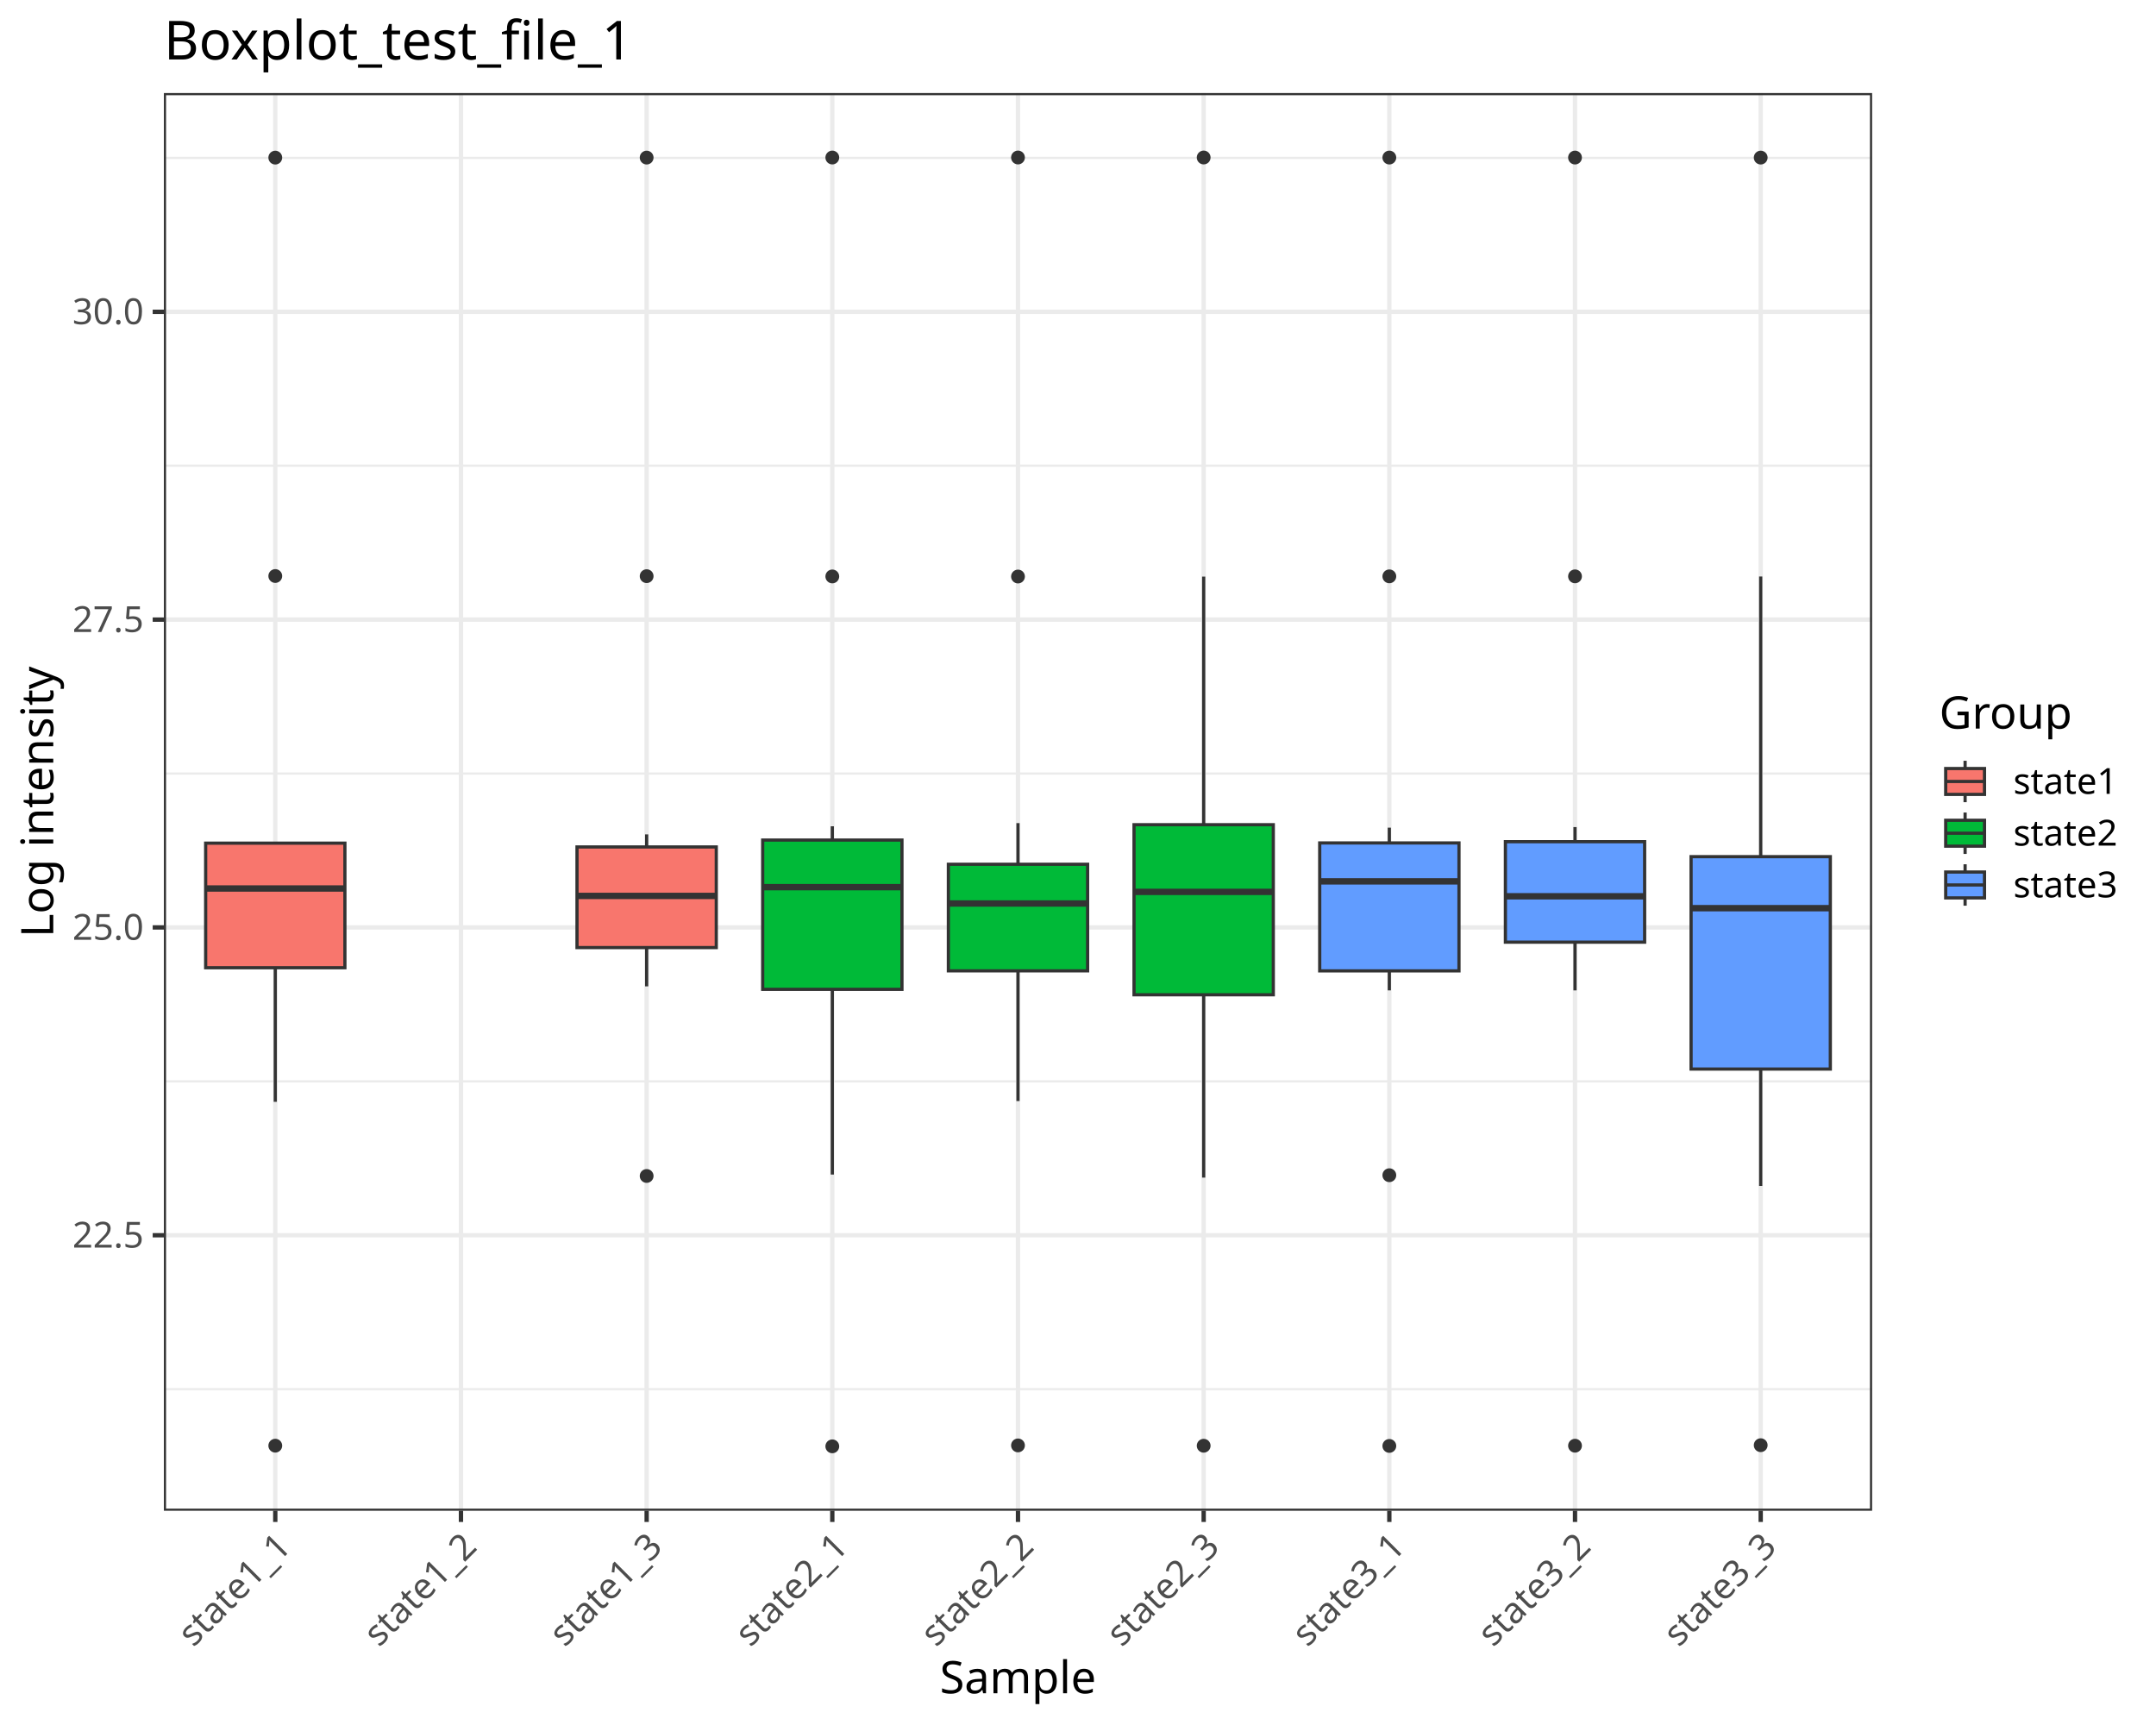
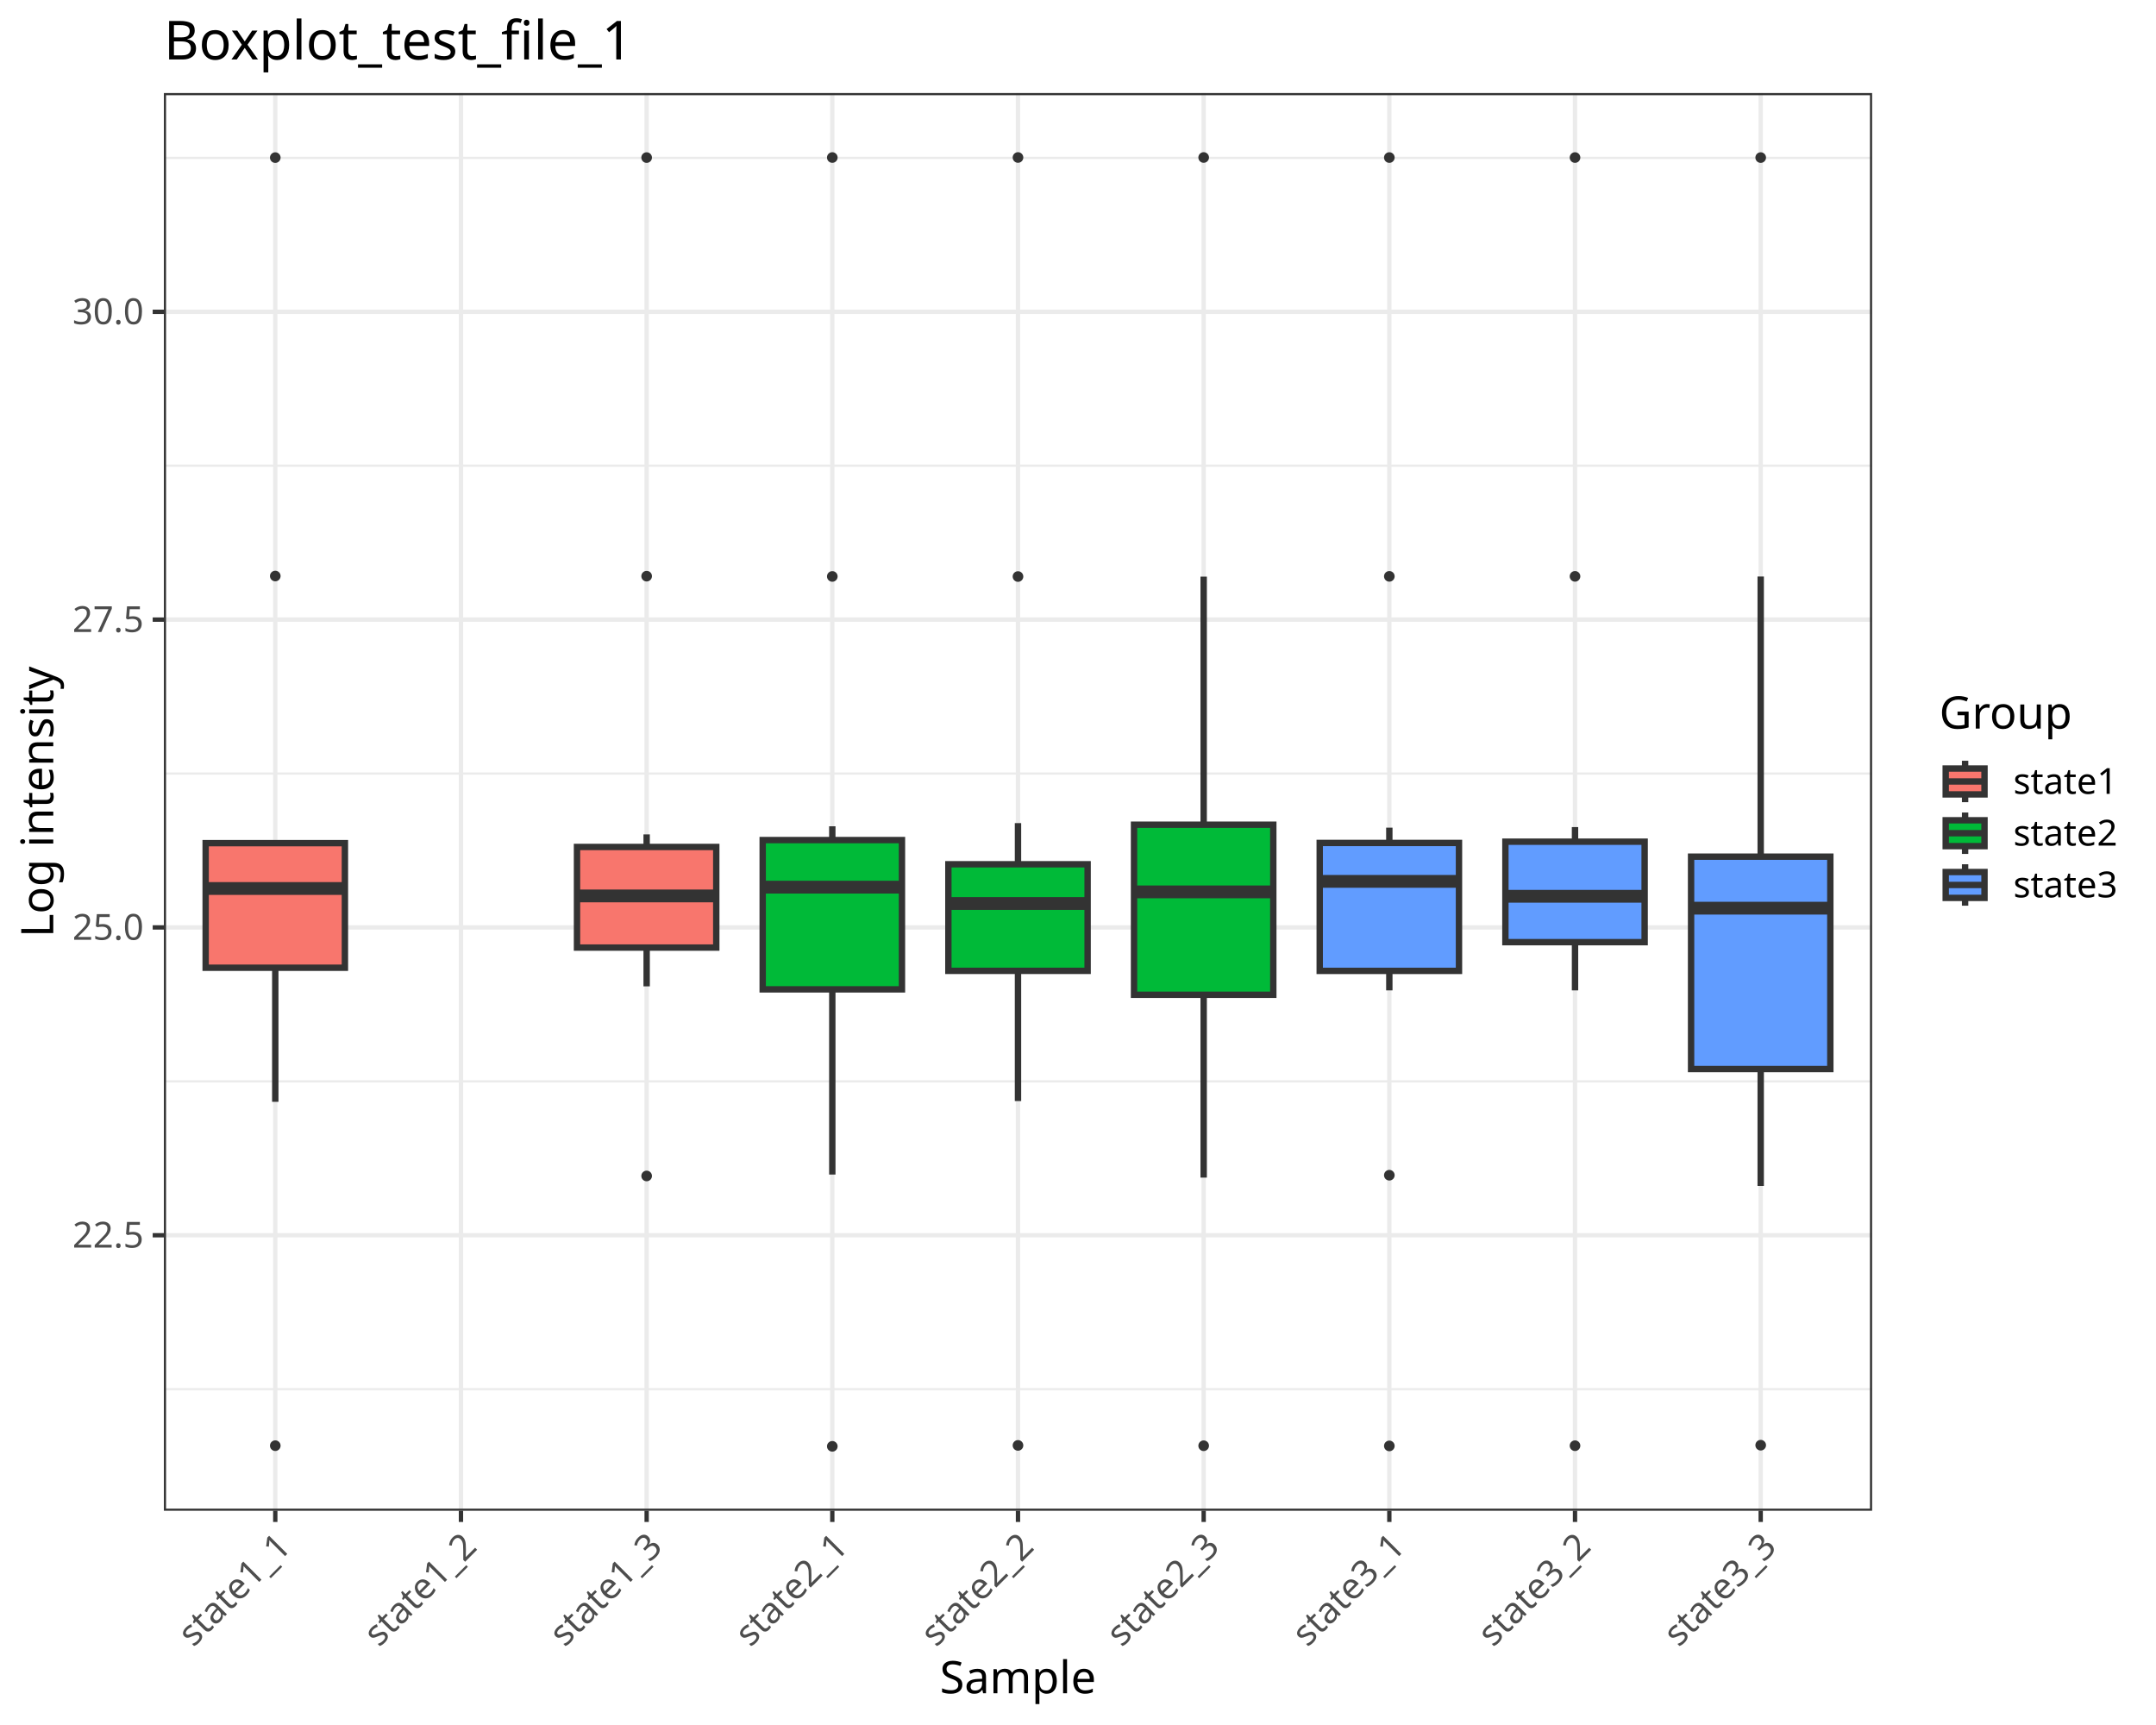
<svg xmlns="http://www.w3.org/2000/svg" class="svglite" data-engine-version="2.0" width="720.00pt" height="576.00pt" viewBox="0 0 720.00 576.00">
  <defs>
    <style type="text/css">
    .svglite line, .svglite polyline, .svglite polygon, .svglite path, .svglite rect, .svglite circle {
      fill: none;
      stroke: #000000;
      stroke-linecap: round;
      stroke-linejoin: round;
      stroke-miterlimit: 10.00;
    }
  </style>
  </defs>
  <rect width="100%" height="100%" style="stroke: none; fill: #FFFFFF;" />
  <defs>
    <clipPath id="cpMC4wMHw3MjAuMDB8MC4wMHw1NzYuMDA=">
      <rect x="0.00" y="0.00" width="720.00" height="576.00" />
    </clipPath>
  </defs>
  <g clip-path="url(#cpMC4wMHw3MjAuMDB8MC4wMHw1NzYuMDA=)">
    <rect x="0.00" y="0.00" width="720.00" height="576.00" style="stroke-width: 1.45; stroke: #FFFFFF; fill: #FFFFFF;" />
  </g>
  <defs>
    <clipPath id="cpNTQuNzN8NjI1LjE5fDMxLjA3fDUwNC40Nw==">
      <rect x="54.73" y="31.07" width="570.47" height="473.40" />
    </clipPath>
  </defs>
  <g clip-path="url(#cpNTQuNzN8NjI1LjE5fDMxLjA3fDUwNC40Nw==)">
    <rect x="54.73" y="31.07" width="570.47" height="473.40" style="stroke-width: 1.45; stroke: none; fill: #FFFFFF;" />
    <polyline points="54.73,463.86 625.19,463.86 " style="stroke-width: 0.73; stroke: #EBEBEB; stroke-linecap: butt;" />
    <polyline points="54.73,361.07 625.19,361.07 " style="stroke-width: 0.73; stroke: #EBEBEB; stroke-linecap: butt;" />
    <polyline points="54.73,258.29 625.19,258.29 " style="stroke-width: 0.73; stroke: #EBEBEB; stroke-linecap: butt;" />
    <polyline points="54.73,155.51 625.19,155.51 " style="stroke-width: 0.73; stroke: #EBEBEB; stroke-linecap: butt;" />
    <polyline points="54.73,52.72 625.19,52.72 " style="stroke-width: 0.73; stroke: #EBEBEB; stroke-linecap: butt;" />
    <polyline points="54.73,412.46 625.19,412.46 " style="stroke-width: 1.45; stroke: #EBEBEB; stroke-linecap: butt;" />
    <polyline points="54.73,309.68 625.19,309.68 " style="stroke-width: 1.45; stroke: #EBEBEB; stroke-linecap: butt;" />
    <polyline points="54.73,206.90 625.19,206.90 " style="stroke-width: 1.45; stroke: #EBEBEB; stroke-linecap: butt;" />
    <polyline points="54.73,104.12 625.19,104.12 " style="stroke-width: 1.45; stroke: #EBEBEB; stroke-linecap: butt;" />
    <polyline points="91.93,504.47 91.93,31.07 " style="stroke-width: 1.45; stroke: #EBEBEB; stroke-linecap: butt;" />
    <polyline points="153.94,504.47 153.94,31.07 " style="stroke-width: 1.45; stroke: #EBEBEB; stroke-linecap: butt;" />
    <polyline points="215.95,504.47 215.95,31.07 " style="stroke-width: 1.45; stroke: #EBEBEB; stroke-linecap: butt;" />
    <polyline points="277.95,504.47 277.95,31.07 " style="stroke-width: 1.45; stroke: #EBEBEB; stroke-linecap: butt;" />
    <polyline points="339.96,504.47 339.96,31.07 " style="stroke-width: 1.45; stroke: #EBEBEB; stroke-linecap: butt;" />
    <polyline points="401.97,504.47 401.97,31.07 " style="stroke-width: 1.45; stroke: #EBEBEB; stroke-linecap: butt;" />
    <polyline points="463.97,504.47 463.97,31.07 " style="stroke-width: 1.45; stroke: #EBEBEB; stroke-linecap: butt;" />
    <polyline points="525.98,504.47 525.98,31.07 " style="stroke-width: 1.45; stroke: #EBEBEB; stroke-linecap: butt;" />
    <polyline points="587.99,504.47 587.99,31.07 " style="stroke-width: 1.45; stroke: #EBEBEB; stroke-linecap: butt;" />
-     <circle cx="91.93" cy="192.34" r="1.95" style="stroke-width: 0.71; stroke: #333333; fill: #333333;" />
-     <circle cx="91.93" cy="52.63" r="1.95" style="stroke-width: 0.71; stroke: #333333; fill: #333333;" />
-     <circle cx="91.93" cy="482.73" r="1.95" style="stroke-width: 0.71; stroke: #333333; fill: #333333;" />
-     <line x1="91.93" y1="281.54" x2="91.93" y2="281.18" style="stroke-width: 1.07; stroke: #333333; stroke-linecap: butt;" />
-     <line x1="91.93" y1="323.14" x2="91.93" y2="367.91" style="stroke-width: 1.07; stroke: #333333; stroke-linecap: butt;" />
-     <polygon points="68.68,281.54 68.68,323.14 115.18,323.14 115.18,281.54 68.68,281.54 " style="stroke-width: 1.07; stroke: #333333; stroke-linecap: butt; stroke-linejoin: miter; fill: #F8766D;" />
-     <line x1="68.68" y1="296.68" x2="115.18" y2="296.68" style="stroke-width: 2.13; stroke: #333333; stroke-linecap: butt; stroke-linejoin: miter;" />
-     <circle cx="215.95" cy="192.39" r="1.95" style="stroke-width: 0.71; stroke: #333333; fill: #333333;" />
-     <circle cx="215.95" cy="52.62" r="1.95" style="stroke-width: 0.71; stroke: #333333; fill: #333333;" />
-     <circle cx="215.95" cy="392.67" r="1.95" style="stroke-width: 0.71; stroke: #333333; fill: #333333;" />
-     <line x1="215.95" y1="282.81" x2="215.95" y2="278.61" style="stroke-width: 1.07; stroke: #333333; stroke-linecap: butt;" />
-     <line x1="215.95" y1="316.41" x2="215.95" y2="329.36" style="stroke-width: 1.07; stroke: #333333; stroke-linecap: butt;" />
-     <polygon points="192.69,282.81 192.69,316.41 239.20,316.41 239.20,282.81 192.69,282.81 " style="stroke-width: 1.07; stroke: #333333; stroke-linecap: butt; stroke-linejoin: miter; fill: #F8766D;" />
-     <line x1="192.69" y1="299.16" x2="239.20" y2="299.16" style="stroke-width: 2.13; stroke: #333333; stroke-linecap: butt; stroke-linejoin: miter;" />
-     <circle cx="277.95" cy="192.48" r="1.95" style="stroke-width: 0.71; stroke: #333333; fill: #333333;" />
-     <circle cx="277.95" cy="52.60" r="1.95" style="stroke-width: 0.71; stroke: #333333; fill: #333333;" />
-     <circle cx="277.95" cy="482.95" r="1.95" style="stroke-width: 0.71; stroke: #333333; fill: #333333;" />
-     <line x1="277.95" y1="280.51" x2="277.95" y2="275.91" style="stroke-width: 1.07; stroke: #333333; stroke-linecap: butt;" />
-     <line x1="277.95" y1="330.36" x2="277.95" y2="392.20" style="stroke-width: 1.07; stroke: #333333; stroke-linecap: butt;" />
-     <polygon points="254.70,280.51 254.70,330.36 301.21,330.36 301.21,280.51 254.70,280.51 " style="stroke-width: 1.07; stroke: #333333; stroke-linecap: butt; stroke-linejoin: miter; fill: #00BA38;" />
-     <line x1="254.70" y1="296.23" x2="301.21" y2="296.23" style="stroke-width: 2.13; stroke: #333333; stroke-linecap: butt; stroke-linejoin: miter;" />
-     <circle cx="339.96" cy="192.51" r="1.95" style="stroke-width: 0.71; stroke: #333333; fill: #333333;" />
-     <circle cx="339.96" cy="52.59" r="1.95" style="stroke-width: 0.71; stroke: #333333; fill: #333333;" />
-     <circle cx="339.96" cy="482.64" r="1.95" style="stroke-width: 0.71; stroke: #333333; fill: #333333;" />
-     <line x1="339.96" y1="288.59" x2="339.96" y2="274.84" style="stroke-width: 1.07; stroke: #333333; stroke-linecap: butt;" />
-     <line x1="339.96" y1="324.18" x2="339.96" y2="367.67" style="stroke-width: 1.07; stroke: #333333; stroke-linecap: butt;" />
-     <polygon points="316.71,288.59 316.71,324.18 363.21,324.18 363.21,288.59 316.71,288.59 " style="stroke-width: 1.07; stroke: #333333; stroke-linecap: butt; stroke-linejoin: miter; fill: #00BA38;" />
-     <line x1="316.71" y1="301.69" x2="363.21" y2="301.69" style="stroke-width: 2.13; stroke: #333333; stroke-linecap: butt; stroke-linejoin: miter;" />
-     <circle cx="401.97" cy="52.59" r="1.95" style="stroke-width: 0.71; stroke: #333333; fill: #333333;" />
-     <circle cx="401.97" cy="482.75" r="1.95" style="stroke-width: 0.71; stroke: #333333; fill: #333333;" />
-     <line x1="401.97" y1="275.38" x2="401.97" y2="192.54" style="stroke-width: 1.07; stroke: #333333; stroke-linecap: butt;" />
-     <line x1="401.97" y1="332.17" x2="401.97" y2="393.21" style="stroke-width: 1.07; stroke: #333333; stroke-linecap: butt;" />
-     <polygon points="378.71,275.38 378.71,332.17 425.22,332.17 425.22,275.38 378.71,275.38 " style="stroke-width: 1.07; stroke: #333333; stroke-linecap: butt; stroke-linejoin: miter; fill: #00BA38;" />
-     <line x1="378.71" y1="297.81" x2="425.22" y2="297.81" style="stroke-width: 2.13; stroke: #333333; stroke-linecap: butt; stroke-linejoin: miter;" />
-     <circle cx="463.97" cy="192.45" r="1.95" style="stroke-width: 0.71; stroke: #333333; fill: #333333;" />
-     <circle cx="463.97" cy="52.61" r="1.95" style="stroke-width: 0.71; stroke: #333333; fill: #333333;" />
-     <circle cx="463.97" cy="482.81" r="1.95" style="stroke-width: 0.71; stroke: #333333; fill: #333333;" />
-     <circle cx="463.97" cy="392.42" r="1.95" style="stroke-width: 0.71; stroke: #333333; fill: #333333;" />
-     <line x1="463.97" y1="281.47" x2="463.97" y2="276.36" style="stroke-width: 1.07; stroke: #333333; stroke-linecap: butt;" />
-     <line x1="463.97" y1="324.19" x2="463.97" y2="330.70" style="stroke-width: 1.07; stroke: #333333; stroke-linecap: butt;" />
-     <polygon points="440.72,281.47 440.72,324.19 487.23,324.19 487.23,281.47 440.72,281.47 " style="stroke-width: 1.07; stroke: #333333; stroke-linecap: butt; stroke-linejoin: miter; fill: #619CFF;" />
-     <line x1="440.72" y1="294.30" x2="487.23" y2="294.30" style="stroke-width: 2.13; stroke: #333333; stroke-linecap: butt; stroke-linejoin: miter;" />
-     <circle cx="525.98" cy="192.45" r="1.95" style="stroke-width: 0.71; stroke: #333333; fill: #333333;" />
-     <circle cx="525.98" cy="52.61" r="1.95" style="stroke-width: 0.71; stroke: #333333; fill: #333333;" />
-     <circle cx="525.98" cy="482.74" r="1.95" style="stroke-width: 0.71; stroke: #333333; fill: #333333;" />
-     <line x1="525.98" y1="281.05" x2="525.98" y2="276.17" style="stroke-width: 1.07; stroke: #333333; stroke-linecap: butt;" />
-     <line x1="525.98" y1="314.60" x2="525.98" y2="330.70" style="stroke-width: 1.07; stroke: #333333; stroke-linecap: butt;" />
-     <polygon points="502.73,281.05 502.73,314.60 549.23,314.60 549.23,281.05 502.73,281.05 " style="stroke-width: 1.07; stroke: #333333; stroke-linecap: butt; stroke-linejoin: miter; fill: #619CFF;" />
-     <line x1="502.73" y1="299.28" x2="549.23" y2="299.28" style="stroke-width: 2.13; stroke: #333333; stroke-linecap: butt; stroke-linejoin: miter;" />
-     <circle cx="587.99" cy="52.62" r="1.95" style="stroke-width: 0.71; stroke: #333333; fill: #333333;" />
-     <circle cx="587.99" cy="482.57" r="1.95" style="stroke-width: 0.71; stroke: #333333; fill: #333333;" />
-     <line x1="587.99" y1="286.05" x2="587.99" y2="192.50" style="stroke-width: 1.07; stroke: #333333; stroke-linecap: butt;" />
-     <line x1="587.99" y1="356.97" x2="587.99" y2="396.00" style="stroke-width: 1.07; stroke: #333333; stroke-linecap: butt;" />
-     <polygon points="564.74,286.05 564.74,356.97 611.24,356.97 611.24,286.05 564.74,286.05 " style="stroke-width: 1.07; stroke: #333333; stroke-linecap: butt; stroke-linejoin: miter; fill: #619CFF;" />
-     <line x1="564.74" y1="303.25" x2="611.24" y2="303.25" style="stroke-width: 2.13; stroke: #333333; stroke-linecap: butt; stroke-linejoin: miter;" />
+     <circle cx="91.93" cy="192.34" r="1.42" style="stroke-width: 0.71; stroke: #333333; fill: #333333;" />
+     <circle cx="91.93" cy="52.63" r="1.42" style="stroke-width: 0.71; stroke: #333333; fill: #333333;" />
+     <circle cx="91.93" cy="482.73" r="1.42" style="stroke-width: 0.71; stroke: #333333; fill: #333333;" />
+     <line x1="91.93" y1="281.54" x2="91.93" y2="281.18" style="stroke-width: 2.13; stroke: #333333; stroke-linecap: butt;" />
+     <line x1="91.93" y1="323.14" x2="91.93" y2="367.91" style="stroke-width: 2.13; stroke: #333333; stroke-linecap: butt;" />
+     <polygon points="68.68,281.54 68.68,323.14 115.18,323.14 115.18,281.54 68.68,281.54 " style="stroke-width: 2.13; stroke: #333333; stroke-linecap: butt; stroke-linejoin: miter; fill: #F8766D;" />
+     <line x1="68.68" y1="296.68" x2="115.18" y2="296.68" style="stroke-width: 4.27; stroke: #333333; stroke-linecap: butt; stroke-linejoin: miter;" />
+     <circle cx="215.95" cy="192.39" r="1.42" style="stroke-width: 0.71; stroke: #333333; fill: #333333;" />
+     <circle cx="215.95" cy="52.62" r="1.42" style="stroke-width: 0.71; stroke: #333333; fill: #333333;" />
+     <circle cx="215.95" cy="392.67" r="1.42" style="stroke-width: 0.71; stroke: #333333; fill: #333333;" />
+     <line x1="215.95" y1="282.81" x2="215.95" y2="278.61" style="stroke-width: 2.13; stroke: #333333; stroke-linecap: butt;" />
+     <line x1="215.95" y1="316.41" x2="215.95" y2="329.36" style="stroke-width: 2.13; stroke: #333333; stroke-linecap: butt;" />
+     <polygon points="192.69,282.81 192.69,316.41 239.20,316.41 239.20,282.81 192.69,282.81 " style="stroke-width: 2.13; stroke: #333333; stroke-linecap: butt; stroke-linejoin: miter; fill: #F8766D;" />
+     <line x1="192.69" y1="299.16" x2="239.20" y2="299.16" style="stroke-width: 4.27; stroke: #333333; stroke-linecap: butt; stroke-linejoin: miter;" />
+     <circle cx="277.95" cy="192.48" r="1.42" style="stroke-width: 0.71; stroke: #333333; fill: #333333;" />
+     <circle cx="277.95" cy="52.60" r="1.42" style="stroke-width: 0.71; stroke: #333333; fill: #333333;" />
+     <circle cx="277.95" cy="482.95" r="1.42" style="stroke-width: 0.71; stroke: #333333; fill: #333333;" />
+     <line x1="277.95" y1="280.51" x2="277.95" y2="275.91" style="stroke-width: 2.13; stroke: #333333; stroke-linecap: butt;" />
+     <line x1="277.95" y1="330.36" x2="277.95" y2="392.20" style="stroke-width: 2.13; stroke: #333333; stroke-linecap: butt;" />
+     <polygon points="254.70,280.51 254.70,330.36 301.21,330.36 301.21,280.51 254.70,280.51 " style="stroke-width: 2.13; stroke: #333333; stroke-linecap: butt; stroke-linejoin: miter; fill: #00BA38;" />
+     <line x1="254.70" y1="296.23" x2="301.21" y2="296.23" style="stroke-width: 4.27; stroke: #333333; stroke-linecap: butt; stroke-linejoin: miter;" />
+     <circle cx="339.96" cy="192.51" r="1.42" style="stroke-width: 0.71; stroke: #333333; fill: #333333;" />
+     <circle cx="339.96" cy="52.59" r="1.42" style="stroke-width: 0.71; stroke: #333333; fill: #333333;" />
+     <circle cx="339.96" cy="482.64" r="1.42" style="stroke-width: 0.71; stroke: #333333; fill: #333333;" />
+     <line x1="339.96" y1="288.59" x2="339.96" y2="274.84" style="stroke-width: 2.13; stroke: #333333; stroke-linecap: butt;" />
+     <line x1="339.96" y1="324.18" x2="339.96" y2="367.67" style="stroke-width: 2.13; stroke: #333333; stroke-linecap: butt;" />
+     <polygon points="316.71,288.59 316.71,324.18 363.21,324.18 363.21,288.59 316.71,288.59 " style="stroke-width: 2.13; stroke: #333333; stroke-linecap: butt; stroke-linejoin: miter; fill: #00BA38;" />
+     <line x1="316.71" y1="301.69" x2="363.21" y2="301.69" style="stroke-width: 4.27; stroke: #333333; stroke-linecap: butt; stroke-linejoin: miter;" />
+     <circle cx="401.97" cy="52.59" r="1.42" style="stroke-width: 0.71; stroke: #333333; fill: #333333;" />
+     <circle cx="401.97" cy="482.75" r="1.42" style="stroke-width: 0.71; stroke: #333333; fill: #333333;" />
+     <line x1="401.97" y1="275.38" x2="401.97" y2="192.54" style="stroke-width: 2.13; stroke: #333333; stroke-linecap: butt;" />
+     <line x1="401.97" y1="332.17" x2="401.97" y2="393.21" style="stroke-width: 2.13; stroke: #333333; stroke-linecap: butt;" />
+     <polygon points="378.71,275.38 378.71,332.17 425.22,332.17 425.22,275.38 378.71,275.38 " style="stroke-width: 2.13; stroke: #333333; stroke-linecap: butt; stroke-linejoin: miter; fill: #00BA38;" />
+     <line x1="378.71" y1="297.81" x2="425.22" y2="297.81" style="stroke-width: 4.27; stroke: #333333; stroke-linecap: butt; stroke-linejoin: miter;" />
+     <circle cx="463.97" cy="192.45" r="1.42" style="stroke-width: 0.71; stroke: #333333; fill: #333333;" />
+     <circle cx="463.97" cy="52.61" r="1.42" style="stroke-width: 0.71; stroke: #333333; fill: #333333;" />
+     <circle cx="463.97" cy="482.81" r="1.42" style="stroke-width: 0.71; stroke: #333333; fill: #333333;" />
+     <circle cx="463.97" cy="392.42" r="1.42" style="stroke-width: 0.71; stroke: #333333; fill: #333333;" />
+     <line x1="463.97" y1="281.47" x2="463.97" y2="276.36" style="stroke-width: 2.13; stroke: #333333; stroke-linecap: butt;" />
+     <line x1="463.97" y1="324.19" x2="463.97" y2="330.70" style="stroke-width: 2.13; stroke: #333333; stroke-linecap: butt;" />
+     <polygon points="440.72,281.47 440.72,324.19 487.23,324.19 487.23,281.47 440.72,281.47 " style="stroke-width: 2.13; stroke: #333333; stroke-linecap: butt; stroke-linejoin: miter; fill: #619CFF;" />
+     <line x1="440.72" y1="294.30" x2="487.23" y2="294.30" style="stroke-width: 4.27; stroke: #333333; stroke-linecap: butt; stroke-linejoin: miter;" />
+     <circle cx="525.98" cy="192.45" r="1.42" style="stroke-width: 0.71; stroke: #333333; fill: #333333;" />
+     <circle cx="525.98" cy="52.61" r="1.42" style="stroke-width: 0.71; stroke: #333333; fill: #333333;" />
+     <circle cx="525.98" cy="482.74" r="1.42" style="stroke-width: 0.71; stroke: #333333; fill: #333333;" />
+     <line x1="525.98" y1="281.05" x2="525.98" y2="276.17" style="stroke-width: 2.13; stroke: #333333; stroke-linecap: butt;" />
+     <line x1="525.98" y1="314.60" x2="525.98" y2="330.70" style="stroke-width: 2.13; stroke: #333333; stroke-linecap: butt;" />
+     <polygon points="502.73,281.05 502.73,314.60 549.23,314.60 549.23,281.05 502.73,281.05 " style="stroke-width: 2.13; stroke: #333333; stroke-linecap: butt; stroke-linejoin: miter; fill: #619CFF;" />
+     <line x1="502.73" y1="299.28" x2="549.23" y2="299.28" style="stroke-width: 4.27; stroke: #333333; stroke-linecap: butt; stroke-linejoin: miter;" />
+     <circle cx="587.99" cy="52.62" r="1.42" style="stroke-width: 0.71; stroke: #333333; fill: #333333;" />
+     <circle cx="587.99" cy="482.57" r="1.42" style="stroke-width: 0.71; stroke: #333333; fill: #333333;" />
+     <line x1="587.99" y1="286.05" x2="587.99" y2="192.50" style="stroke-width: 2.13; stroke: #333333; stroke-linecap: butt;" />
+     <line x1="587.99" y1="356.97" x2="587.99" y2="396.00" style="stroke-width: 2.13; stroke: #333333; stroke-linecap: butt;" />
+     <polygon points="564.74,286.05 564.74,356.97 611.24,356.97 611.24,286.05 564.74,286.05 " style="stroke-width: 2.13; stroke: #333333; stroke-linecap: butt; stroke-linejoin: miter; fill: #619CFF;" />
+     <line x1="564.74" y1="303.25" x2="611.24" y2="303.25" style="stroke-width: 4.27; stroke: #333333; stroke-linecap: butt; stroke-linejoin: miter;" />
    <rect x="54.73" y="31.07" width="570.47" height="473.40" style="stroke-width: 1.45; stroke: #333333;" />
  </g>
  <g clip-path="url(#cpMC4wMHw3MjAuMDB8MC4wMHw1NzYuMDA=)">
    <text x="48.00" y="416.59" text-anchor="end" style="font-size: 12.00px; fill: #4D4D4D; font-family: sans;" textLength="23.36px" lengthAdjust="spacingAndGlyphs">22.5</text>
    <text x="48.00" y="313.81" text-anchor="end" style="font-size: 12.00px; fill: #4D4D4D; font-family: sans;" textLength="23.36px" lengthAdjust="spacingAndGlyphs">25.0</text>
    <text x="48.00" y="211.03" text-anchor="end" style="font-size: 12.00px; fill: #4D4D4D; font-family: sans;" textLength="23.36px" lengthAdjust="spacingAndGlyphs">27.5</text>
    <text x="48.00" y="108.24" text-anchor="end" style="font-size: 12.00px; fill: #4D4D4D; font-family: sans;" textLength="23.36px" lengthAdjust="spacingAndGlyphs">30.0</text>
    <polyline points="50.99,412.46 54.73,412.46 " style="stroke-width: 1.45; stroke: #333333; stroke-linecap: butt;" />
    <polyline points="50.99,309.68 54.73,309.68 " style="stroke-width: 1.45; stroke: #333333; stroke-linecap: butt;" />
    <polyline points="50.99,206.90 54.73,206.90 " style="stroke-width: 1.45; stroke: #333333; stroke-linecap: butt;" />
    <polyline points="50.99,104.12 54.73,104.12 " style="stroke-width: 1.45; stroke: #333333; stroke-linecap: butt;" />
    <polyline points="91.93,508.21 91.93,504.47 " style="stroke-width: 1.45; stroke: #333333; stroke-linecap: butt;" />
    <polyline points="153.94,508.21 153.94,504.47 " style="stroke-width: 1.45; stroke: #333333; stroke-linecap: butt;" />
    <polyline points="215.95,508.21 215.95,504.47 " style="stroke-width: 1.45; stroke: #333333; stroke-linecap: butt;" />
    <polyline points="277.95,508.21 277.95,504.47 " style="stroke-width: 1.45; stroke: #333333; stroke-linecap: butt;" />
    <polyline points="339.96,508.21 339.96,504.47 " style="stroke-width: 1.45; stroke: #333333; stroke-linecap: butt;" />
    <polyline points="401.97,508.21 401.97,504.47 " style="stroke-width: 1.45; stroke: #333333; stroke-linecap: butt;" />
    <polyline points="463.97,508.21 463.97,504.47 " style="stroke-width: 1.45; stroke: #333333; stroke-linecap: butt;" />
    <polyline points="525.98,508.21 525.98,504.47 " style="stroke-width: 1.45; stroke: #333333; stroke-linecap: butt;" />
    <polyline points="587.99,508.21 587.99,504.47 " style="stroke-width: 1.45; stroke: #333333; stroke-linecap: butt;" />
    <text transform="translate(97.77,517.04) rotate(-45)" text-anchor="end" style="font-size: 12.00px; fill: #4D4D4D; font-family: sans;" textLength="46.04px" lengthAdjust="spacingAndGlyphs">state1_1</text>
    <text transform="translate(159.78,517.04) rotate(-45)" text-anchor="end" style="font-size: 12.00px; fill: #4D4D4D; font-family: sans;" textLength="46.04px" lengthAdjust="spacingAndGlyphs">state1_2</text>
    <text transform="translate(221.78,517.04) rotate(-45)" text-anchor="end" style="font-size: 12.00px; fill: #4D4D4D; font-family: sans;" textLength="46.04px" lengthAdjust="spacingAndGlyphs">state1_3</text>
    <text transform="translate(283.79,517.04) rotate(-45)" text-anchor="end" style="font-size: 12.00px; fill: #4D4D4D; font-family: sans;" textLength="46.04px" lengthAdjust="spacingAndGlyphs">state2_1</text>
    <text transform="translate(345.80,517.04) rotate(-45)" text-anchor="end" style="font-size: 12.00px; fill: #4D4D4D; font-family: sans;" textLength="46.04px" lengthAdjust="spacingAndGlyphs">state2_2</text>
    <text transform="translate(407.81,517.04) rotate(-45)" text-anchor="end" style="font-size: 12.00px; fill: #4D4D4D; font-family: sans;" textLength="46.04px" lengthAdjust="spacingAndGlyphs">state2_3</text>
    <text transform="translate(469.81,517.04) rotate(-45)" text-anchor="end" style="font-size: 12.00px; fill: #4D4D4D; font-family: sans;" textLength="46.04px" lengthAdjust="spacingAndGlyphs">state3_1</text>
    <text transform="translate(531.82,517.04) rotate(-45)" text-anchor="end" style="font-size: 12.00px; fill: #4D4D4D; font-family: sans;" textLength="46.04px" lengthAdjust="spacingAndGlyphs">state3_2</text>
    <text transform="translate(593.83,517.04) rotate(-45)" text-anchor="end" style="font-size: 12.00px; fill: #4D4D4D; font-family: sans;" textLength="46.04px" lengthAdjust="spacingAndGlyphs">state3_3</text>
    <text x="339.96" y="565.41" text-anchor="middle" style="font-size: 15.00px; font-family: sans;" textLength="50.87px" lengthAdjust="spacingAndGlyphs">Sample</text>
    <text transform="translate(17.79,267.77) rotate(-90)" text-anchor="middle" style="font-size: 15.00px; font-family: sans;" textLength="84.23px" lengthAdjust="spacingAndGlyphs">Log intensity</text>
    <rect x="640.14" y="223.92" width="72.39" height="87.69" style="stroke-width: 1.45; stroke: none; fill: #FFFFFF;" />
    <text x="647.61" y="243.28" style="font-size: 15.00px; font-family: sans;" textLength="41.70px" lengthAdjust="spacingAndGlyphs">Group</text>
    <rect x="647.61" y="252.30" width="17.28" height="17.28" style="stroke-width: 1.45; stroke: none; fill: #FFFFFF;" />
-     <polyline points="656.25,267.86 656.25,265.26 " style="stroke-width: 1.07; stroke: #333333; stroke-linecap: butt; stroke-linejoin: miter;" />
-     <polyline points="656.25,256.62 656.25,254.03 " style="stroke-width: 1.07; stroke: #333333; stroke-linecap: butt; stroke-linejoin: miter;" />
-     <rect x="649.77" y="256.62" width="12.96" height="8.64" style="stroke-width: 1.07; stroke: #333333; stroke-linecap: butt; stroke-linejoin: miter; fill: #F8766D;" />
-     <polyline points="649.77,260.94 662.73,260.94 " style="stroke-width: 1.07; stroke: #333333; stroke-linecap: butt; stroke-linejoin: miter;" />
+     <polyline points="656.25,267.86 656.25,265.26 " style="stroke-width: 2.13; stroke: #333333; stroke-linecap: butt; stroke-linejoin: miter;" />
+     <polyline points="656.25,256.62 656.25,254.03 " style="stroke-width: 2.13; stroke: #333333; stroke-linecap: butt; stroke-linejoin: miter;" />
+     <rect x="649.77" y="256.62" width="12.96" height="8.64" style="stroke-width: 2.13; stroke: #333333; stroke-linecap: butt; stroke-linejoin: miter; fill: #F8766D;" />
+     <polyline points="649.77,260.94 662.73,260.94 " style="stroke-width: 2.13; stroke: #333333; stroke-linecap: butt; stroke-linejoin: miter;" />
    <rect x="647.61" y="269.58" width="17.28" height="17.28" style="stroke-width: 1.45; stroke: none; fill: #FFFFFF;" />
-     <polyline points="656.25,285.14 656.25,282.54 " style="stroke-width: 1.07; stroke: #333333; stroke-linecap: butt; stroke-linejoin: miter;" />
-     <polyline points="656.25,273.90 656.25,271.31 " style="stroke-width: 1.07; stroke: #333333; stroke-linecap: butt; stroke-linejoin: miter;" />
-     <rect x="649.77" y="273.90" width="12.96" height="8.64" style="stroke-width: 1.07; stroke: #333333; stroke-linecap: butt; stroke-linejoin: miter; fill: #00BA38;" />
-     <polyline points="649.77,278.22 662.73,278.22 " style="stroke-width: 1.07; stroke: #333333; stroke-linecap: butt; stroke-linejoin: miter;" />
+     <polyline points="656.25,285.14 656.25,282.54 " style="stroke-width: 2.13; stroke: #333333; stroke-linecap: butt; stroke-linejoin: miter;" />
+     <polyline points="656.25,273.90 656.25,271.31 " style="stroke-width: 2.13; stroke: #333333; stroke-linecap: butt; stroke-linejoin: miter;" />
+     <rect x="649.77" y="273.90" width="12.96" height="8.64" style="stroke-width: 2.13; stroke: #333333; stroke-linecap: butt; stroke-linejoin: miter; fill: #00BA38;" />
+     <polyline points="649.77,278.22 662.73,278.22 " style="stroke-width: 2.13; stroke: #333333; stroke-linecap: butt; stroke-linejoin: miter;" />
    <rect x="647.61" y="286.86" width="17.28" height="17.28" style="stroke-width: 1.45; stroke: none; fill: #FFFFFF;" />
-     <polyline points="656.25,302.42 656.25,299.82 " style="stroke-width: 1.07; stroke: #333333; stroke-linecap: butt; stroke-linejoin: miter;" />
-     <polyline points="656.25,291.18 656.25,288.59 " style="stroke-width: 1.07; stroke: #333333; stroke-linecap: butt; stroke-linejoin: miter;" />
-     <rect x="649.77" y="291.18" width="12.96" height="8.64" style="stroke-width: 1.07; stroke: #333333; stroke-linecap: butt; stroke-linejoin: miter; fill: #619CFF;" />
-     <polyline points="649.77,295.50 662.73,295.50 " style="stroke-width: 1.07; stroke: #333333; stroke-linecap: butt; stroke-linejoin: miter;" />
+     <polyline points="656.25,302.42 656.25,299.82 " style="stroke-width: 2.13; stroke: #333333; stroke-linecap: butt; stroke-linejoin: miter;" />
+     <polyline points="656.25,291.18 656.25,288.59 " style="stroke-width: 2.13; stroke: #333333; stroke-linecap: butt; stroke-linejoin: miter;" />
+     <rect x="649.77" y="291.18" width="12.96" height="8.64" style="stroke-width: 2.13; stroke: #333333; stroke-linecap: butt; stroke-linejoin: miter; fill: #619CFF;" />
+     <polyline points="649.77,295.50 662.73,295.50 " style="stroke-width: 2.13; stroke: #333333; stroke-linecap: butt; stroke-linejoin: miter;" />
    <text x="672.36" y="265.07" style="font-size: 12.00px; font-family: sans;" textLength="32.70px" lengthAdjust="spacingAndGlyphs">state1</text>
    <text x="672.36" y="282.35" style="font-size: 12.00px; font-family: sans;" textLength="32.70px" lengthAdjust="spacingAndGlyphs">state2</text>
    <text x="672.36" y="299.63" style="font-size: 12.00px; font-family: sans;" textLength="32.70px" lengthAdjust="spacingAndGlyphs">state3</text>
    <text x="54.73" y="19.86" style="font-size: 18.00px; font-family: sans;" textLength="152.12px" lengthAdjust="spacingAndGlyphs">Boxplot_test_file_1</text>
  </g>
</svg>
